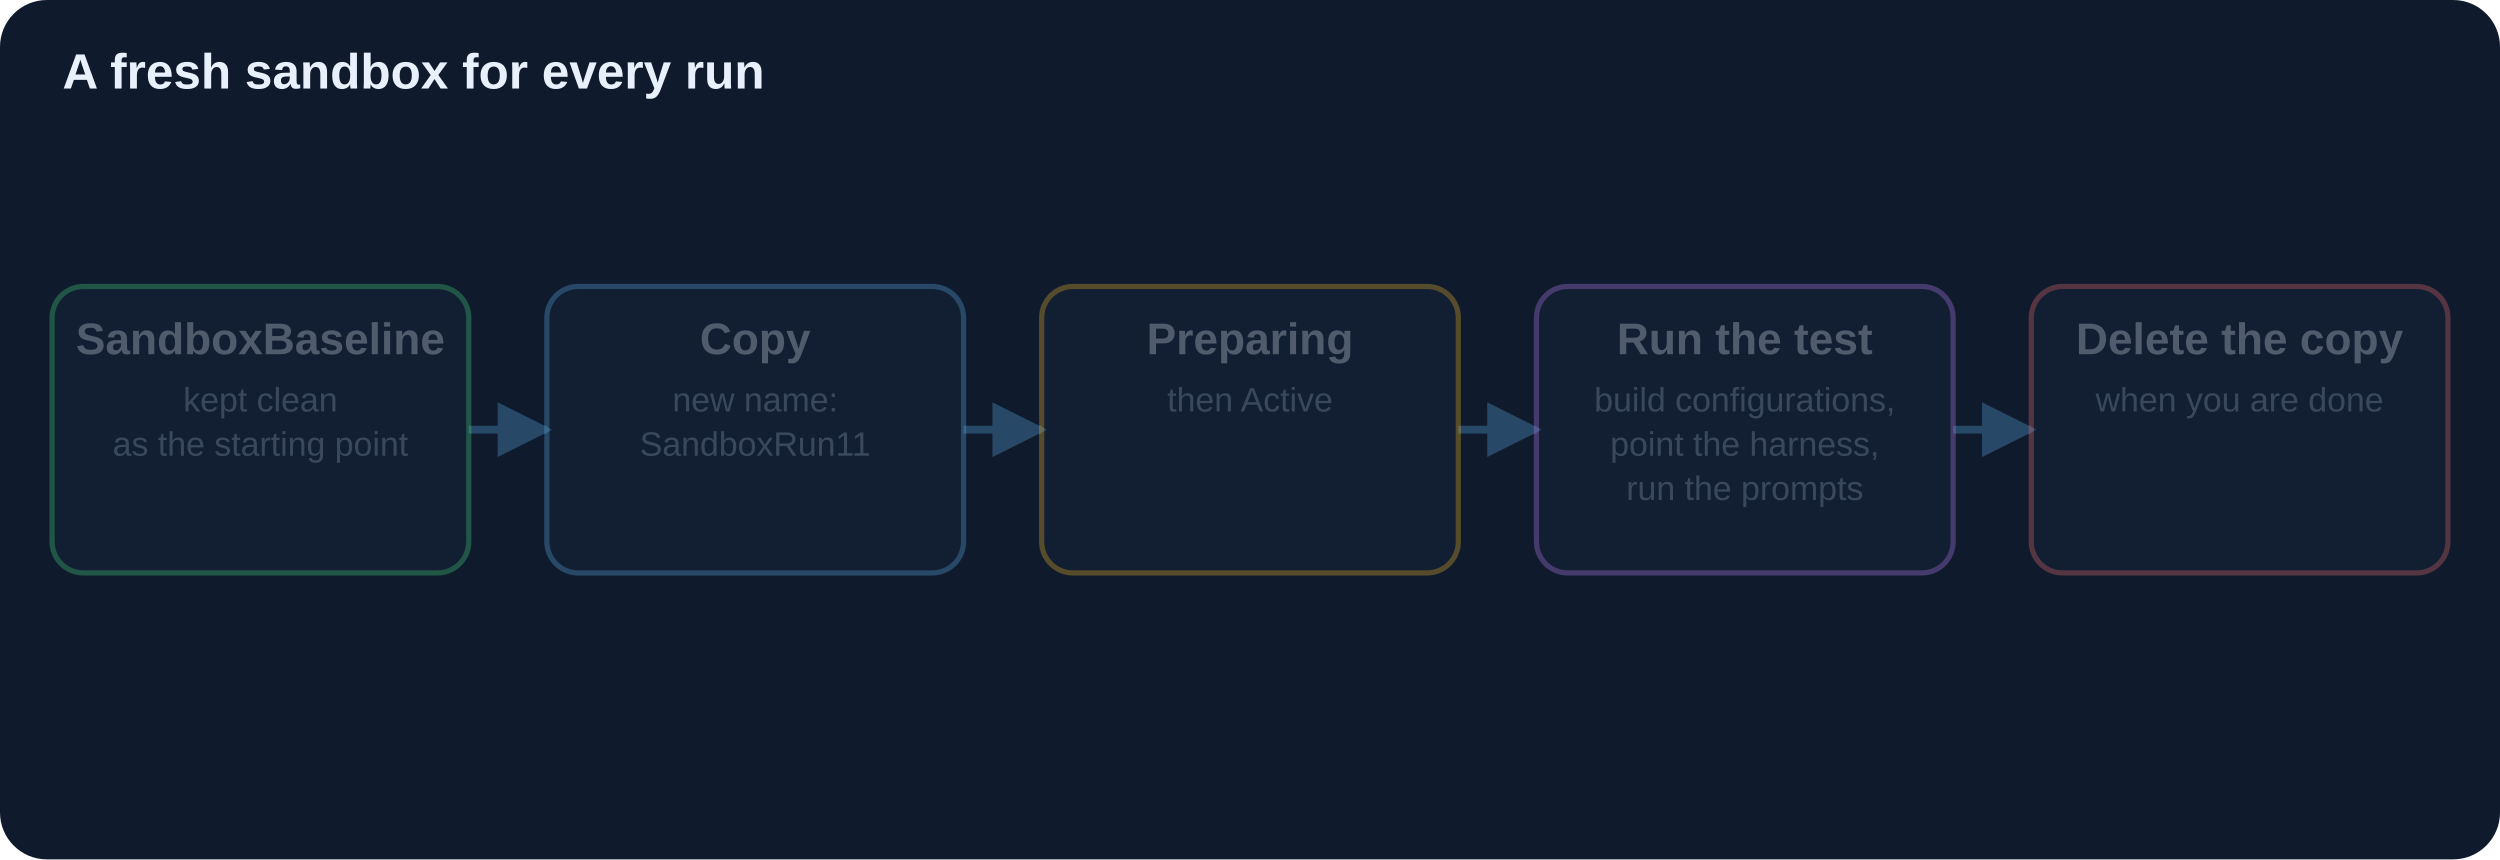
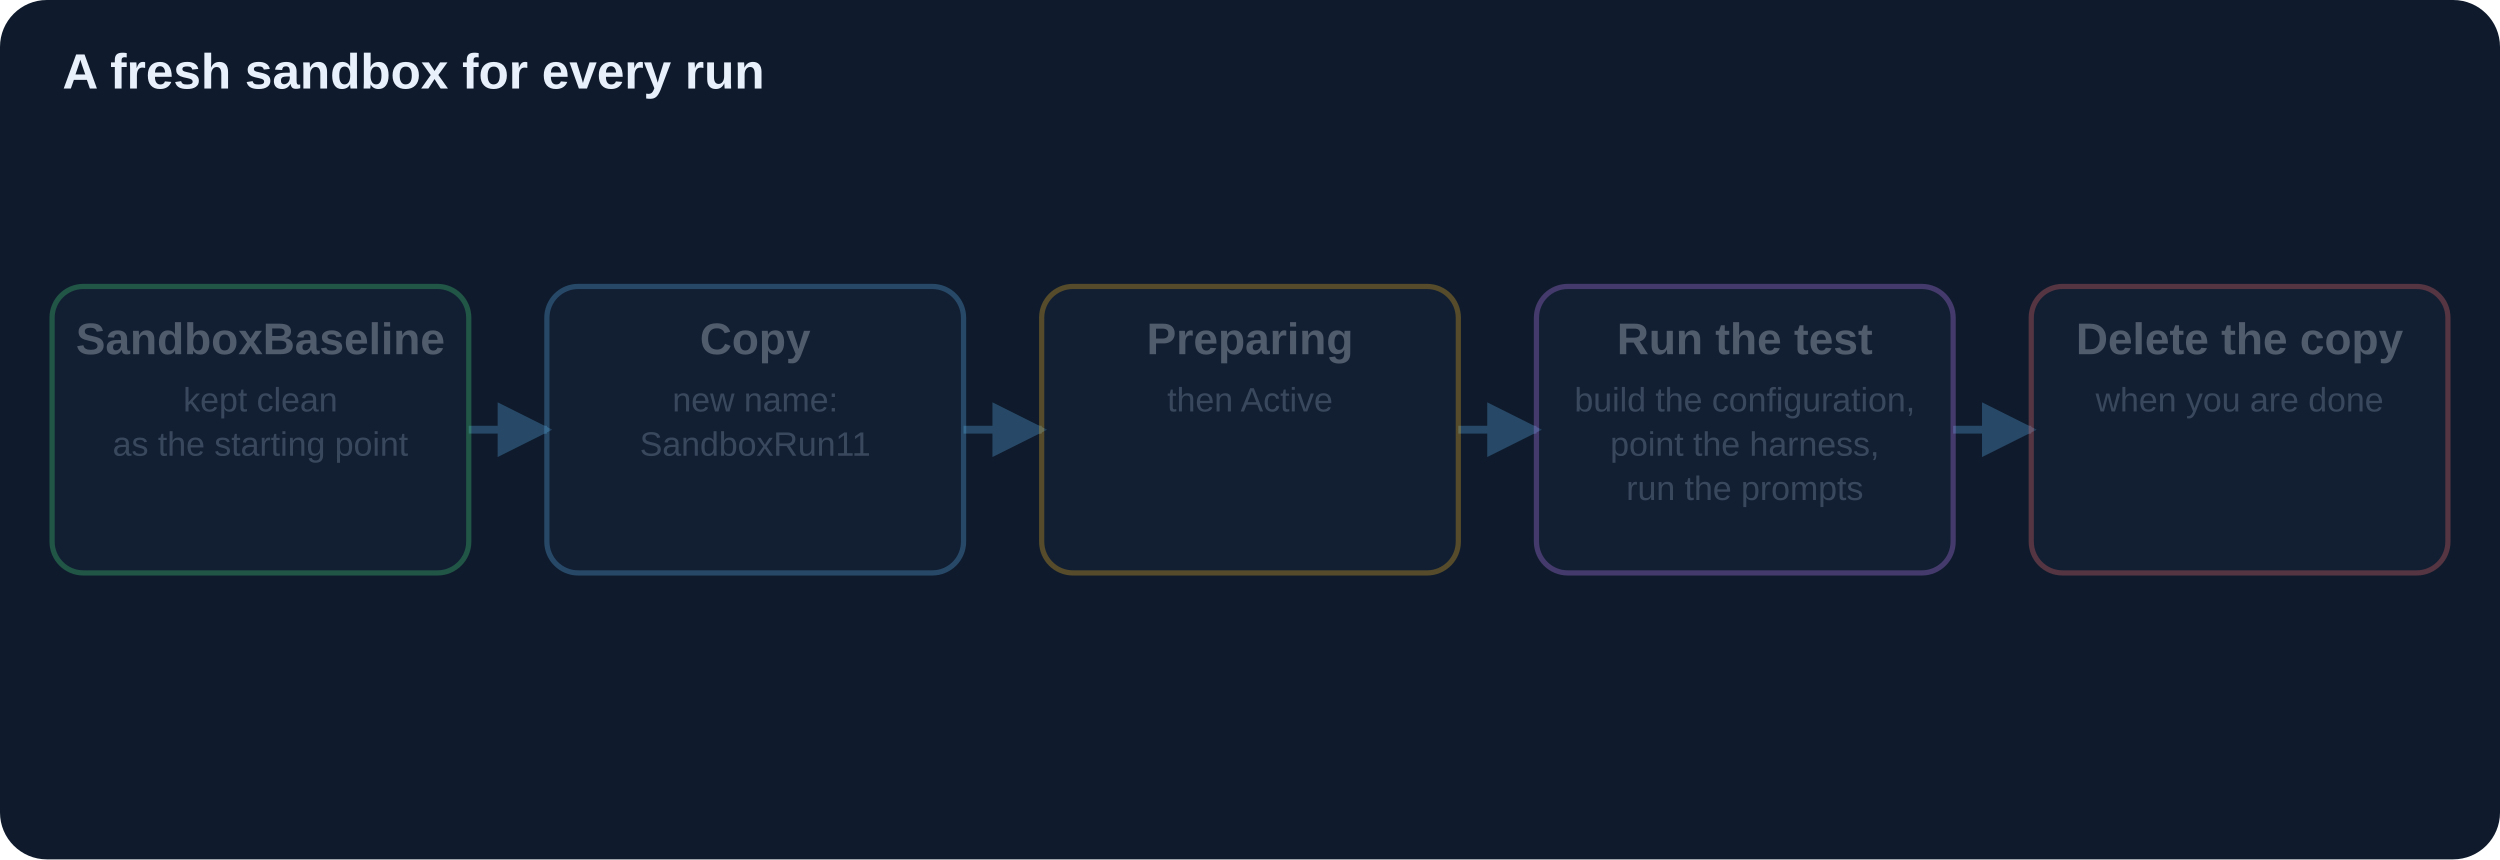
<svg xmlns="http://www.w3.org/2000/svg" viewBox="0 0 960 330" width="960" height="330" role="img" font-family="Arial, Helvetica, sans-serif">
  <style>.bg{fill:#0f1b2d}.box{fill:#162740;stroke-width:2}.t{fill:#e8f0fb;font-size:17px;font-weight:700}.s{fill:#9fb3cc;font-size:13px}.cap{font-size:15px;font-weight:700}.ln{fill:none;stroke-width:3}.lb{fill:#9fb3cc;font-size:12px}.num{fill:#9fb3cc;font-size:12px;font-weight:700}
@keyframes a_n0{0.00%{opacity:0.3}0.40%{opacity:0.3}2.50%{opacity:1}19.00%{opacity:1}19.90%{opacity:0.3}20.40%{opacity:0.3}22.50%{opacity:1}39.00%{opacity:1}39.90%{opacity:0.3}80.40%{opacity:0.3}82.50%{opacity:1}99.00%{opacity:1}99.90%{opacity:0.3}100.00%{opacity:0.3}}.a_n0{animation:a_n0 20.0s infinite;opacity:0.3}
@keyframes a_n1{0.00%{opacity:0.3}20.40%{opacity:0.3}22.50%{opacity:1}39.00%{opacity:1}39.90%{opacity:0.3}100.00%{opacity:0.3}}.a_n1{animation:a_n1 20.0s infinite;opacity:0.3}
@keyframes a_n2{0.00%{opacity:0.3}40.40%{opacity:0.3}42.50%{opacity:1}59.00%{opacity:1}59.90%{opacity:0.3}100.00%{opacity:0.3}}.a_n2{animation:a_n2 20.0s infinite;opacity:0.3}
@keyframes a_n3{0.00%{opacity:0.3}60.40%{opacity:0.3}62.50%{opacity:1}79.00%{opacity:1}79.90%{opacity:0.3}100.00%{opacity:0.3}}.a_n3{animation:a_n3 20.0s infinite;opacity:0.3}
@keyframes a_n4{0.00%{opacity:0.3}80.40%{opacity:0.3}82.50%{opacity:1}99.00%{opacity:1}99.90%{opacity:0.3}100.00%{opacity:0.3}}.a_n4{animation:a_n4 20.0s infinite;opacity:0.3}
@keyframes a_e1{0.00%{opacity:0.3}20.40%{opacity:0.3}22.50%{opacity:1}39.00%{opacity:1}39.90%{opacity:0.3}100.00%{opacity:0.3}}.a_e1{animation:a_e1 20.0s infinite;opacity:0.3}
@keyframes a_e2{0.00%{opacity:0.3}40.40%{opacity:0.3}42.50%{opacity:1}59.00%{opacity:1}59.90%{opacity:0.3}100.00%{opacity:0.3}}.a_e2{animation:a_e2 20.0s infinite;opacity:0.3}
@keyframes a_e3{0.00%{opacity:0.3}60.40%{opacity:0.3}62.50%{opacity:1}79.00%{opacity:1}79.90%{opacity:0.3}100.00%{opacity:0.3}}.a_e3{animation:a_e3 20.0s infinite;opacity:0.3}
@keyframes a_e4{0.00%{opacity:0.3}80.40%{opacity:0.3}82.50%{opacity:1}99.00%{opacity:1}99.90%{opacity:0.3}100.00%{opacity:0.3}}.a_e4{animation:a_e4 20.0s infinite;opacity:0.3}
@keyframes c0{0.00%{opacity:0}0.40%{opacity:0}2.50%{opacity:1}19.00%{opacity:1}19.90%{opacity:0}100.00%{opacity:0}}.c0{animation:c0 20.0s infinite;opacity:0}
@keyframes c1{0.00%{opacity:0}20.40%{opacity:0}22.50%{opacity:1}39.00%{opacity:1}39.90%{opacity:0}100.00%{opacity:0}}.c1{animation:c1 20.0s infinite;opacity:0}
@keyframes c2{0.00%{opacity:0}40.40%{opacity:0}42.50%{opacity:1}59.00%{opacity:1}59.90%{opacity:0}100.00%{opacity:0}}.c2{animation:c2 20.0s infinite;opacity:0}
@keyframes c3{0.00%{opacity:0}60.40%{opacity:0}62.50%{opacity:1}79.00%{opacity:1}79.90%{opacity:0}100.00%{opacity:0}}.c3{animation:c3 20.0s infinite;opacity:0}
@keyframes c4{0.00%{opacity:0}80.40%{opacity:0}82.50%{opacity:1}99.00%{opacity:1}99.90%{opacity:0}100.00%{opacity:0}}.c4{animation:c4 20.0s infinite;opacity:0}
@media (prefers-reduced-motion:reduce){.a_n0{animation:none;opacity:1}.a_n1{animation:none;opacity:1}.a_n2{animation:none;opacity:1}.a_n3{animation:none;opacity:1}.a_n4{animation:none;opacity:1}.a_e1{animation:none;opacity:1}.a_e2{animation:none;opacity:1}.a_e3{animation:none;opacity:1}.a_e4{animation:none;opacity:1}.cp{display:none}.still{display:block}}
.still{display:none}</style>
  <defs>
    <marker id="m_blue" viewBox="0 0 10 10" refX="9" refY="5" markerWidth="7" markerHeight="7" orient="auto">
      <path d="M0 0L10 5L0 10z" fill="#5eb4ef" />
    </marker>
    <marker id="m_amber" viewBox="0 0 10 10" refX="9" refY="5" markerWidth="7" markerHeight="7" orient="auto">
      <path d="M0 0L10 5L0 10z" fill="#fbbf24" />
    </marker>
    <marker id="m_green" viewBox="0 0 10 10" refX="9" refY="5" markerWidth="7" markerHeight="7" orient="auto">
      <path d="M0 0L10 5L0 10z" fill="#4ade80" />
    </marker>
    <marker id="m_red" viewBox="0 0 10 10" refX="9" refY="5" markerWidth="7" markerHeight="7" orient="auto">
      <path d="M0 0L10 5L0 10z" fill="#f87171" />
    </marker>
    <marker id="m_purple" viewBox="0 0 10 10" refX="9" refY="5" markerWidth="7" markerHeight="7" orient="auto">
      <path d="M0 0L10 5L0 10z" fill="#c084fc" />
    </marker>
  </defs>
  <rect class="bg" width="960" height="330" rx="18" />
  <text class="t" x="24" y="34" style="font-size:19px">A fresh sandbox for every run</text>
  <g class="a_e1">
    <path class="ln" d="M180 165 L210 165" stroke="#5eb4ef" marker-end="url(#m_blue)" />
  </g>
  <g class="a_e2">
    <path class="ln" d="M370 165 L400 165" stroke="#5eb4ef" marker-end="url(#m_blue)" />
  </g>
  <g class="a_e3">
    <path class="ln" d="M560 165 L590 165" stroke="#5eb4ef" marker-end="url(#m_blue)" />
  </g>
  <g class="a_e4">
    <path class="ln" d="M750 165 L780 165" stroke="#5eb4ef" marker-end="url(#m_blue)" />
  </g>
  <g class="a_n0">
    <rect class="box" x="20" y="110" width="160" height="110" rx="12" stroke="#4ade80" />
    <text class="t" x="100.0" y="136" text-anchor="middle">SandboxBaseline</text>
    <text class="s" x="100.0" y="158" text-anchor="middle">kept clean</text>
    <text class="s" x="100.0" y="175" text-anchor="middle">as the starting point</text>
  </g>
  <g class="a_n1">
    <rect class="box" x="210" y="110" width="160" height="110" rx="12" stroke="#5eb4ef" />
    <text class="t" x="290.0" y="136" text-anchor="middle">Copy</text>
    <text class="s" x="290.0" y="158" text-anchor="middle">new name:</text>
    <text class="s" x="290.0" y="175" text-anchor="middle">SandboxRun11</text>
  </g>
  <g class="a_n2">
    <rect class="box" x="400" y="110" width="160" height="110" rx="12" stroke="#fbbf24" />
    <text class="t" x="480.0" y="136" text-anchor="middle">Preparing</text>
    <text class="s" x="480.0" y="158" text-anchor="middle">then Active</text>
  </g>
  <g class="a_n3">
    <rect class="box" x="590" y="110" width="160" height="110" rx="12" stroke="#c084fc" />
    <text class="t" x="670.0" y="136" text-anchor="middle">Run the test</text>
-     <text class="s" x="670.0" y="158" text-anchor="middle">build configurations,</text>
+     <text class="s" x="670.0" y="158" text-anchor="middle">build the configuration,</text>
    <text class="s" x="670.0" y="175" text-anchor="middle">point the harness,</text>
    <text class="s" x="670.0" y="192" text-anchor="middle">run the prompts</text>
  </g>
  <g class="a_n4">
    <rect class="box" x="780" y="110" width="160" height="110" rx="12" stroke="#f87171" />
    <text class="t" x="860.0" y="136" text-anchor="middle">Delete the copy</text>
    <text class="s" x="860.0" y="158" text-anchor="middle">when you are done</text>
  </g>
  <g class="cp c0">
    <circle cx="40" cy="296" r="13" fill="#4ade80" />
    <text class="num" x="40" y="300" text-anchor="middle" style="fill:#0f1b2d">1</text>
    <text class="cap" x="64" y="301" fill="#4ade80">Keep one clean sandbox as the starting point.</text>
  </g>
  <g class="cp c1">
    <circle cx="40" cy="296" r="13" fill="#5eb4ef" />
    <text class="num" x="40" y="300" text-anchor="middle" style="fill:#0f1b2d">2</text>
    <text class="cap" x="64" y="301" fill="#5eb4ef">Copy it to a new name for each run.</text>
  </g>
  <g class="cp c2">
    <circle cx="40" cy="296" r="13" fill="#fbbf24" />
    <text class="num" x="40" y="300" text-anchor="middle" style="fill:#0f1b2d">3</text>
    <text class="cap" x="64" y="301" fill="#fbbf24">Wait while the new environment shows Preparing, then Active.</text>
  </g>
  <g class="cp c3">
    <circle cx="40" cy="296" r="13" fill="#c084fc" />
    <text class="num" x="40" y="300" text-anchor="middle" style="fill:#0f1b2d">4</text>
-     <text class="cap" x="64" y="301" fill="#c084fc">Rebuild the configurations, change the environment name, reset the notes, run the prompts.</text>
+     <text class="cap" x="64" y="301" fill="#c084fc">Rebuild the configuration, change the environment name, reset the notes, run the prompts.</text>
  </g>
  <g class="cp c4">
    <circle cx="40" cy="296" r="13" fill="#f87171" />
    <text class="num" x="40" y="300" text-anchor="middle" style="fill:#0f1b2d">5</text>
    <text class="cap" x="64" y="301" fill="#f87171">Delete the copy. The baseline is untouched, so the next run starts the same way.</text>
  </g>
  <text class="s still" x="24" y="301">Animation paused. The steps are listed in the text below.</text>
</svg>
